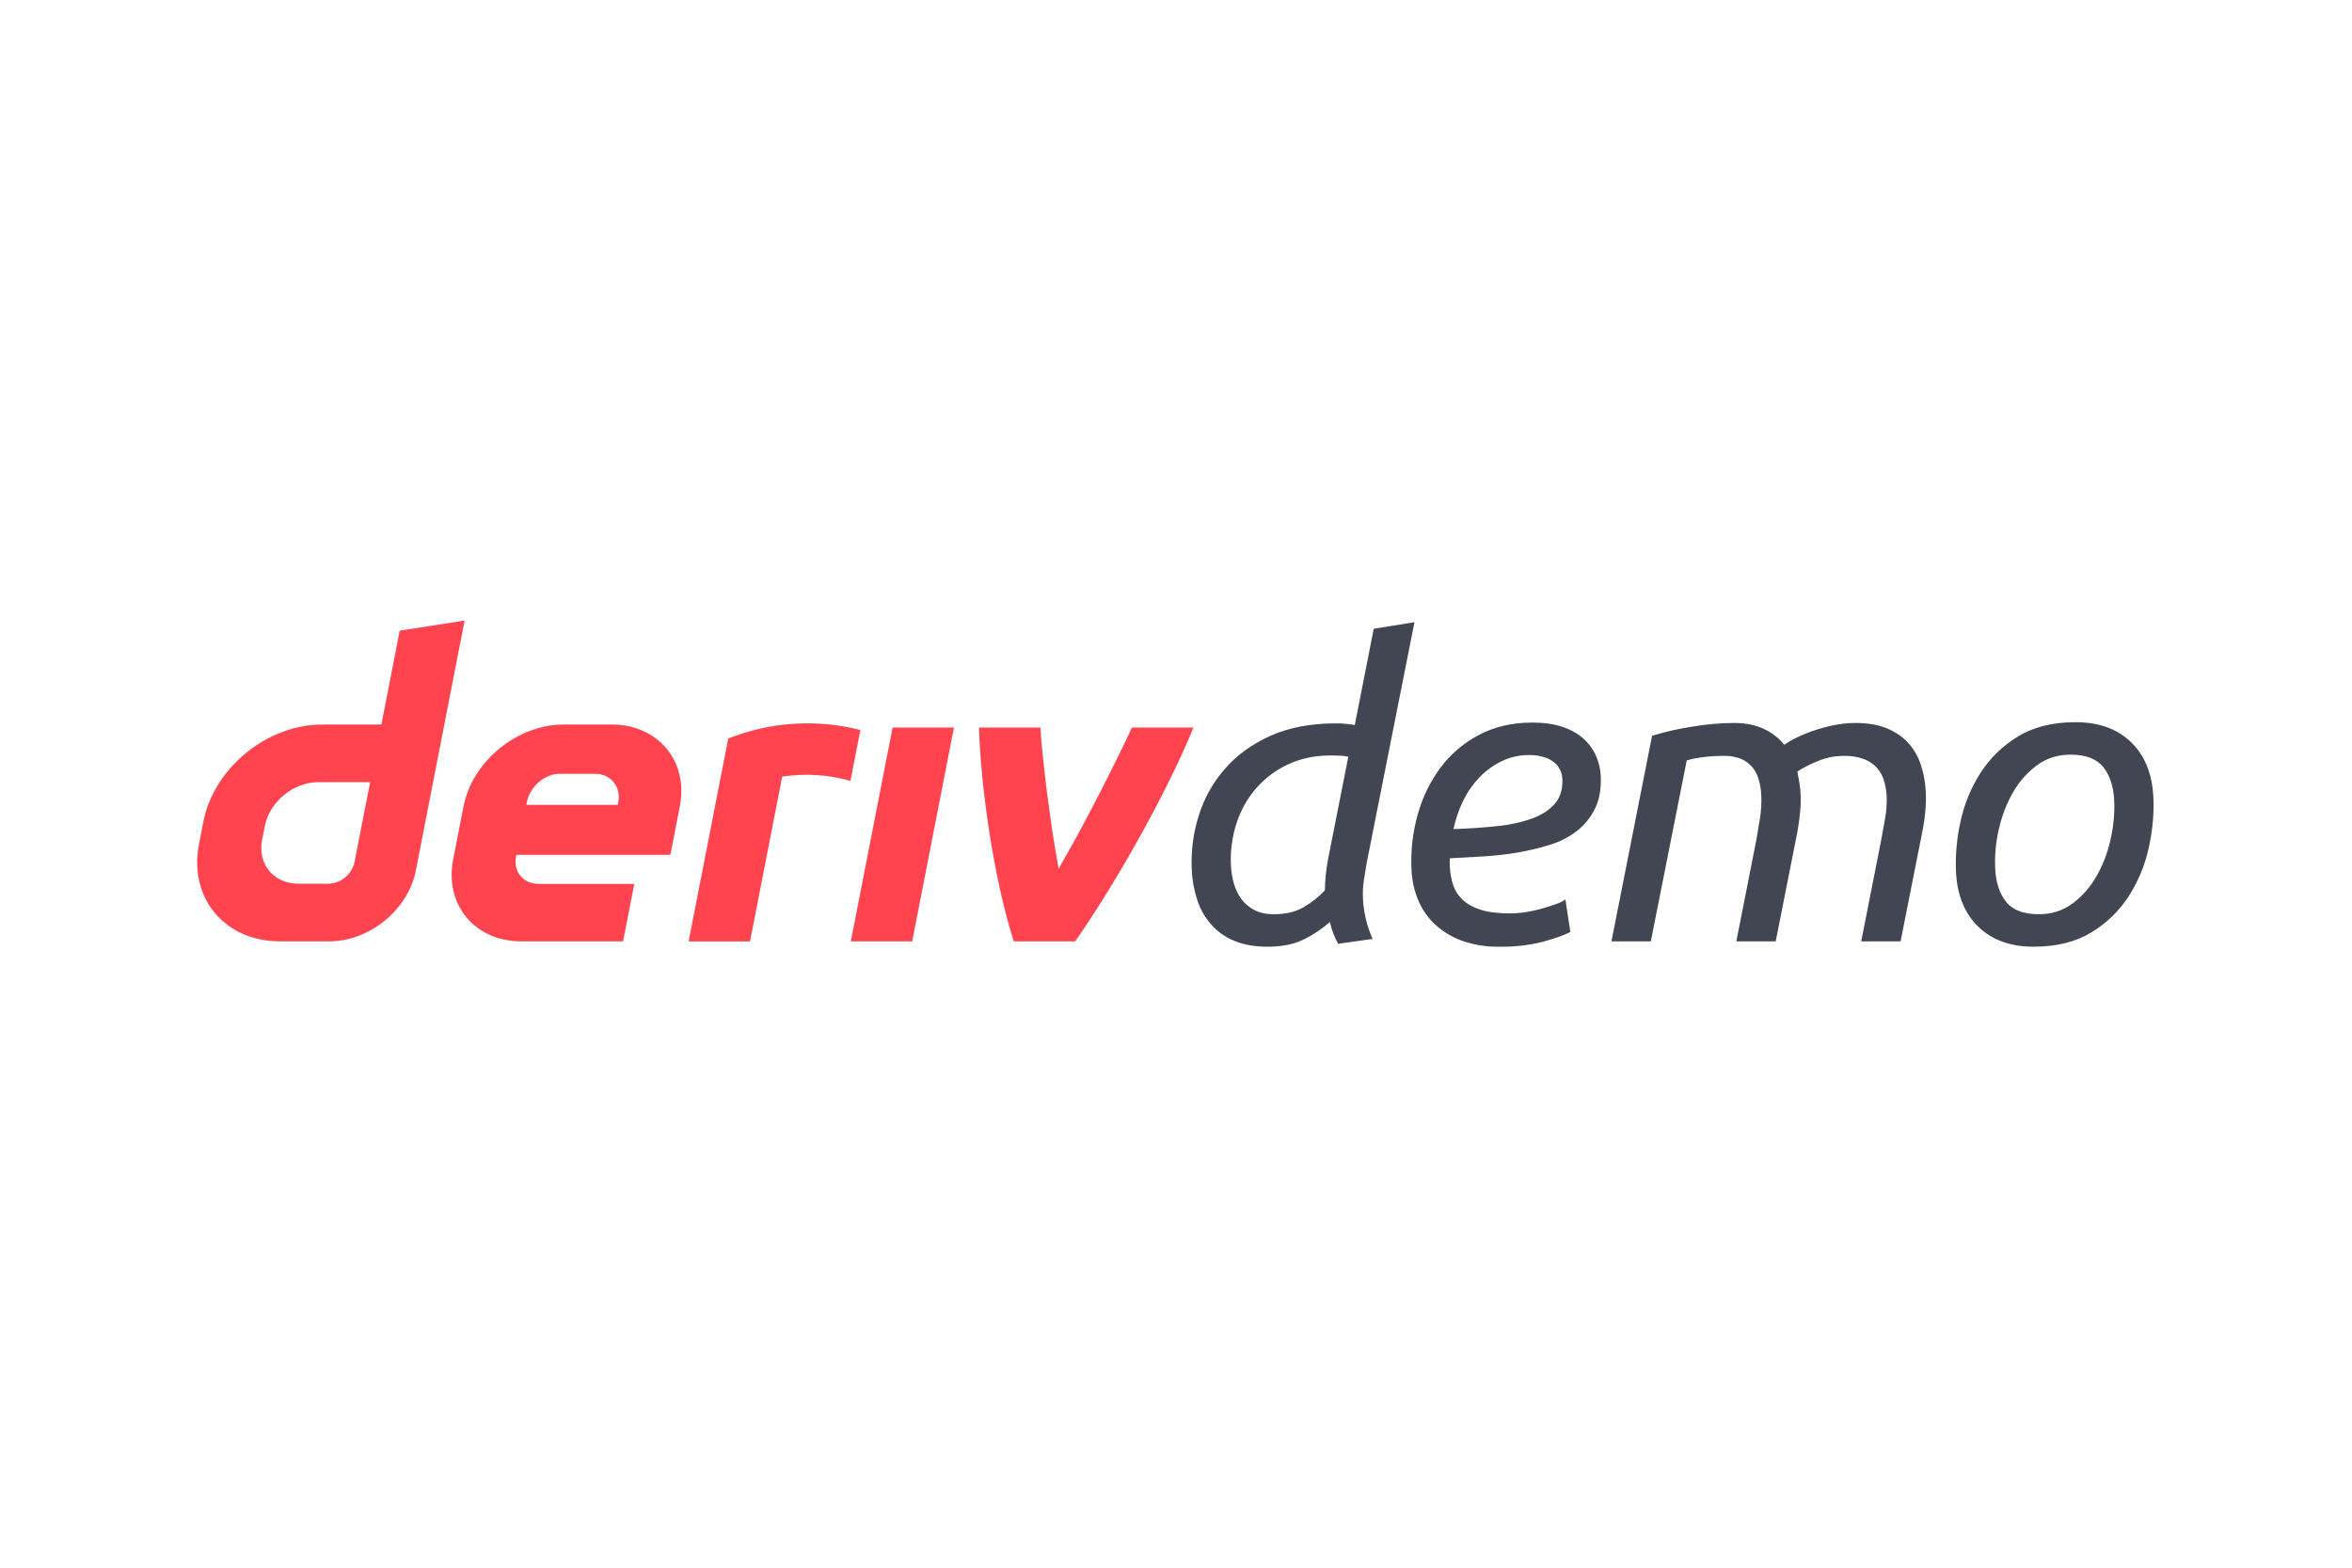
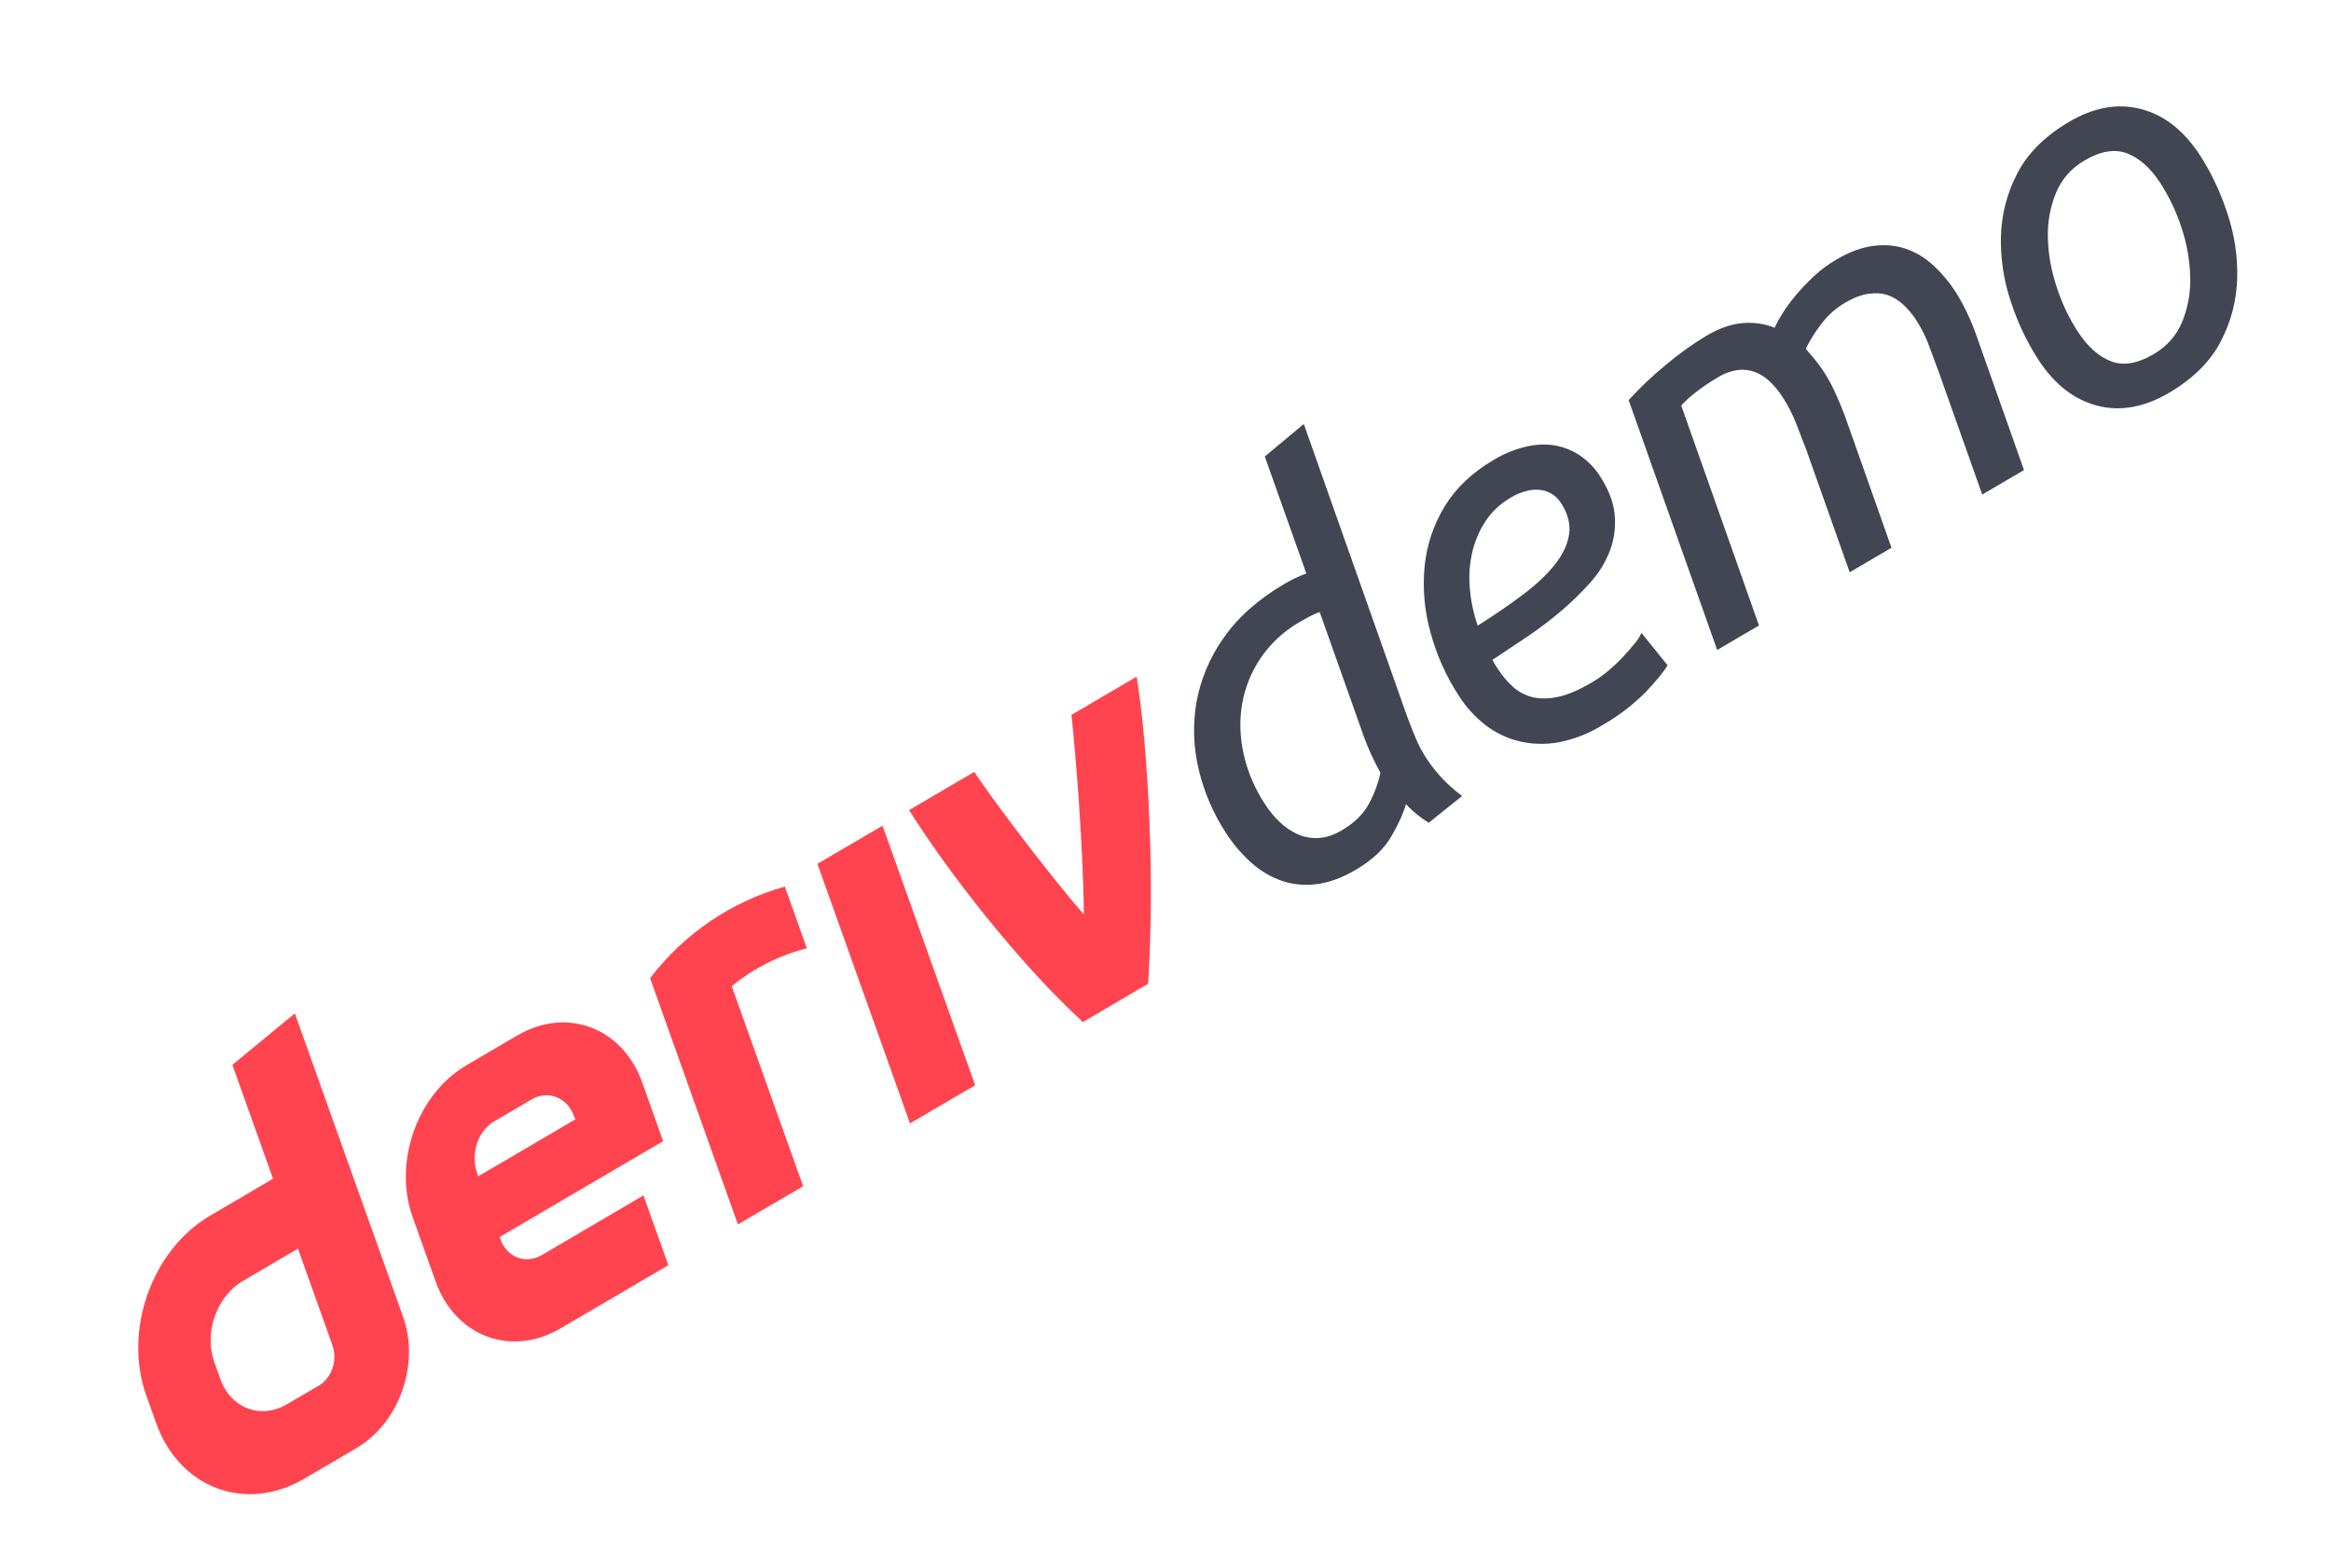
- <svg xmlns="http://www.w3.org/2000/svg" width="72" height="48" viewBox="0 0 72 48" fill="none">
-   <path d="m12.236 19.31-.561 2.874h-1.81c-1.69 0-3.317 1.33-3.638 2.97l-.136.699c-.32 1.641.789 2.97 2.478 2.97h1.51c1.23 0 2.416-.968 2.65-2.164L14.223 19l-1.988.31Zm-1.382 7.078a.843.843 0 0 1-.798.67h-.918c-.759 0-1.258-.598-1.115-1.337l.085-.436c.145-.737.878-1.337 1.637-1.337h1.586l-.477 2.44Zm15.192 2.435 1.278-6.548h1.879l-1.279 6.548h-1.88.002Zm.292-6.472-.304 1.558a4.913 4.913 0 0 0-2.09-.129c-.327 1.682-.655 3.364-.984 5.045h-1.88l1.213-6.212a6.549 6.549 0 0 1 4.045-.262Zm-7.616-.168H17.26c-1.425 0-2.8 1.122-3.07 2.506l-.318 1.628c-.27 1.385.665 2.507 2.09 2.507h3.111l.344-1.76h-2.924c-.474 0-.787-.373-.696-.836l.01-.055h4.714l.29-1.484c.27-1.384-.665-2.506-2.09-2.506h.002Zm.205 2.366-.012.095h-2.803l.016-.084c.091-.461.53-.867 1.006-.867h1.094c.47 0 .783.399.7.856Zm17.607-2.274c-.664 1.655-2.17 4.47-3.621 6.548h-1.88c-.626-1.978-1.009-4.734-1.064-6.548h1.88c.026.592.268 2.786.558 4.32.874-1.492 1.841-3.449 2.245-4.32h1.882Z" fill="#FF444F" />
-   <path d="M41.724 27.526a3.428 3.428 0 0 0 .294 1.222l-1.055.15a2.657 2.657 0 0 1-.254-.667 3.655 3.655 0 0 1-.74.504c-.31.168-.7.252-1.166.252-.38 0-.712-.057-.993-.17a1.912 1.912 0 0 1-.711-.485 2.131 2.131 0 0 1-.44-.75 3.41 3.41 0 0 1-.176-.95 4.709 4.709 0 0 1 .21-1.65 3.98 3.98 0 0 1 .797-1.435c.364-.42.829-.758 1.395-1.014.566-.256 1.234-.384 2.003-.384a3.3 3.3 0 0 1 .585.05l.58-2.947 1.247-.201-1.462 7.367c-.034.193-.064.378-.09.554a2.845 2.845 0 0 0-.024.554ZM39 27.992c.363 0 .668-.073.915-.22.248-.147.462-.317.642-.51a5.778 5.778 0 0 1 .096-.945l.622-3.148a1.609 1.609 0 0 0-.26-.032 6.21 6.21 0 0 0-.273-.006c-.493 0-.933.093-1.321.277a2.923 2.923 0 0 0-.98.743c-.266.31-.465.67-.595 1.077a3.564 3.564 0 0 0-.164 1.278c.01.193.04.378.092.554.052.177.129.334.231.472.102.139.235.25.399.334.164.084.362.126.596.126Zm6.904.995a3.27 3.27 0 0 1-1.149-.183 2.424 2.424 0 0 1-.829-.503 2.148 2.148 0 0 1-.516-.75 2.71 2.71 0 0 1-.2-.906 5.253 5.253 0 0 1 .188-1.7 4.35 4.35 0 0 1 .705-1.449c.317-.42.71-.753 1.182-1 .472-.248 1.014-.372 1.627-.372.355 0 .661.044.92.132.26.088.473.208.64.359.168.15.295.325.383.523.087.197.136.4.147.61.02.395-.038.729-.171 1.001a1.97 1.97 0 0 1-.55.687 2.55 2.55 0 0 1-.827.428c-.319.1-.652.18-.999.24-.347.058-.7.098-1.057.119-.357.02-.696.04-1.014.056a1.294 1.294 0 0 0-.005.164l.005.1c.01.194.042.377.098.549.056.172.152.323.288.453.136.13.32.233.553.309.233.075.535.113.907.113.164 0 .334-.015.51-.044.175-.03.341-.067.5-.114a5.91 5.91 0 0 0 .42-.138.929.929 0 0 0 .26-.132l.152.995c-.168.092-.442.19-.821.296a5.09 5.09 0 0 1-1.347.157Zm-1.409-3.602c.5-.016.957-.048 1.369-.094a4.347 4.347 0 0 0 1.064-.24c.296-.113.524-.266.683-.46.16-.192.231-.444.216-.755a.733.733 0 0 0-.058-.239.664.664 0 0 0-.167-.233.89.89 0 0 0-.313-.176 1.477 1.477 0 0 0-.483-.07c-.302 0-.582.064-.84.19a2.393 2.393 0 0 0-.681.497 2.819 2.819 0 0 0-.496.718 3.67 3.67 0 0 0-.294.862ZM56.8 22.136c.38 0 .705.057.975.17.269.114.488.267.657.46.17.193.295.418.377.674.082.256.13.527.144.812.009.185.004.384-.016.598a5.59 5.59 0 0 1-.092.623l-.664 3.35h-1.205l.611-3.098.117-.648a3.07 3.07 0 0 0 .05-.712 1.91 1.91 0 0 0-.082-.466 1.047 1.047 0 0 0-.214-.39 1.029 1.029 0 0 0-.395-.265 1.658 1.658 0 0 0-.614-.1c-.277 0-.542.052-.796.157a3.898 3.898 0 0 0-.632.321c.023.118.044.233.063.347.018.113.03.224.035.333.01.194.005.389-.016.586-.02.197-.047.392-.081.585l-.664 3.35h-1.205l.611-3.098c.034-.193.07-.41.11-.655.04-.243.054-.486.042-.73a2.049 2.049 0 0 0-.074-.46 1.085 1.085 0 0 0-.194-.384.905.905 0 0 0-.344-.258 1.323 1.323 0 0 0-.536-.094c-.216 0-.425.012-.626.038a3.04 3.04 0 0 0-.507.1l-1.1 5.541H49.33l1.244-6.296a9.06 9.06 0 0 1 1.262-.284 8.11 8.11 0 0 1 1.232-.107c.363 0 .673.061.93.183.256.122.463.283.62.485a2.99 2.99 0 0 1 .346-.202c.147-.075.317-.147.508-.214.19-.067.4-.126.626-.176.227-.05.46-.076.703-.076Zm5.458 6.851c-.708 0-1.273-.203-1.695-.61-.422-.408-.65-.968-.686-1.682a5.89 5.89 0 0 1 .138-1.536 4.52 4.52 0 0 1 .607-1.486 3.534 3.534 0 0 1 1.15-1.121c.477-.294 1.066-.44 1.766-.44.708 0 1.274.203 1.696.61.421.407.65.967.685 1.681.025.487-.021 1-.137 1.536a4.518 4.518 0 0 1-.607 1.486 3.532 3.532 0 0 1-1.15 1.121c-.478.294-1.067.44-1.767.44Zm.159-.995c.388 0 .73-.109 1.027-.327.295-.219.54-.498.736-.838.194-.34.338-.716.43-1.127.092-.411.128-.81.11-1.196-.022-.428-.134-.768-.336-1.02-.203-.252-.538-.378-1.004-.378-.389 0-.731.11-1.027.327a2.68 2.68 0 0 0-.736.838c-.195.34-.338.716-.43 1.127a4.46 4.46 0 0 0-.11 1.196c.022.428.133.768.336 1.02.202.252.537.378 1.004.378Z" fill="#414652" />
+ <svg xmlns="http://www.w3.org/2000/svg" width="58" height="39" viewBox="0 0 58 39" fill="none">
+   <path d="m5.782 26.5 1.012 2.835-1.562.916c-1.456.855-2.169 2.859-1.592 4.478l.246.689c.578 1.618 2.226 2.238 3.683 1.383l1.302-.764c1.062-.622 1.58-2.082 1.16-3.262L7.336 25.22 5.782 26.5Zm2.491 6.983c.13.364-.012.807-.34 1l-.791.463c-.655.384-1.397.105-1.658-.623l-.153-.43c-.26-.728.06-1.631.715-2.015l1.368-.803.859 2.408Zm14.37-5.525-2.304-6.46 1.62-.95 2.305 6.46-1.622.95h.001Zm-3.115-5.894.548 1.537a4.778 4.778 0 0 0-1.869.943l1.776 4.977-1.622.951-2.185-6.128a6.38 6.38 0 0 1 3.352-2.28Zm-6.656 3.704-1.262.74c-1.229.721-1.83 2.413-1.343 3.779l.572 1.605c.488 1.367 1.878 1.89 3.107 1.168l2.684-1.574-.62-1.736-2.521 1.48c-.41.24-.874.066-1.036-.39l-.02-.055L16.5 28.4l-.521-1.463c-.488-1.366-1.878-1.89-3.107-1.168Zm1.408 1.998.038.09-2.418 1.418-.03-.083c-.16-.455.007-1.037.417-1.278l.944-.554c.406-.238.883-.042 1.049.407Zm14.003-10.928c.289 1.805.454 5.066.284 7.645l-1.622.952c-1.569-1.44-3.333-3.693-4.325-5.275l1.622-.951c.33.512 1.68 2.337 2.728 3.552-.022-1.767-.205-3.993-.31-4.97l1.623-.953Z" fill="#FF444F" />
+   <path d="M35.492 18.873a3.628 3.628 0 0 0 .889.936l-.832.668a2.779 2.779 0 0 1-.566-.464c-.07.24-.194.515-.375.821-.182.307-.473.578-.876.814-.328.193-.643.31-.945.352-.303.042-.59.018-.865-.07a2.207 2.207 0 0 1-.769-.444 3.575 3.575 0 0 1-.647-.755 4.978 4.978 0 0 1-.677-1.57 4.132 4.132 0 0 1-.06-1.678 4.008 4.008 0 0 1 .676-1.606c.355-.514.864-.965 1.527-1.354a3.17 3.17 0 0 1 .253-.133 4.3 4.3 0 0 1 .279-.119l-1.033-2.91.97-.809 2.572 7.28c.071.189.142.367.212.537.069.17.158.338.267.504Zm-2.108 1.792c.313-.183.538-.403.675-.659.138-.255.234-.514.289-.777a6.177 6.177 0 0 1-.409-.887l-1.102-3.11c-.076.025-.157.06-.24.104a6.092 6.092 0 0 0-.24.133 2.963 2.963 0 0 0-.994.914c-.24.36-.392.746-.46 1.156-.067.41-.051.829.048 1.256.098.428.273.834.524 1.218.108.167.23.315.367.445.137.13.285.231.445.303.16.071.333.103.518.094.185-.008.378-.072.58-.19Zm6.473-2.61a3.2 3.2 0 0 1-1.086.42 2.41 2.41 0 0 1-.977-.029 2.211 2.211 0 0 1-.835-.403 2.854 2.854 0 0 1-.645-.704 5.554 5.554 0 0 1-.722-1.604 4.536 4.536 0 0 1-.145-1.643c.055-.533.22-1.028.498-1.487.278-.458.682-.843 1.211-1.153a2.79 2.79 0 0 1 .863-.348c.269-.053.515-.055.738-.005.223.05.424.14.602.27.178.131.326.287.444.468.222.34.347.666.374.975.027.31-.012.606-.117.888a2.529 2.529 0 0 1-.491.798c-.223.251-.468.49-.737.718a9.398 9.398 0 0 1-.85.641c-.297.2-.579.388-.845.564.03.062.057.111.081.148l.057.086c.109.167.232.313.37.437.137.125.3.21.484.257.185.046.398.044.638-.006.24-.05.52-.17.84-.358a3.02 3.02 0 0 0 .417-.297 4.21 4.21 0 0 0 .372-.354 5.75 5.75 0 0 0 .291-.336.917.917 0 0 0 .155-.248l.65.806c-.098.167-.283.393-.555.678a4.954 4.954 0 0 1-1.08.82Zm-3.09-2.484c.424-.268.8-.527 1.133-.777.331-.25.596-.5.793-.75.197-.251.314-.502.35-.754.037-.252-.032-.512-.207-.78a.77.77 0 0 0-.174-.184.683.683 0 0 0-.266-.122.885.885 0 0 0-.361.002 1.438 1.438 0 0 0-.453.183c-.261.153-.47.35-.626.592a2.403 2.403 0 0 0-.329.787 2.908 2.908 0 0 0-.054.888c.027.31.092.615.195.915Zm8.924-9.111c.328-.192.638-.306.929-.342.291-.036.56-.01.806.075.247.086.472.222.676.408.204.186.386.402.547.648.104.16.203.339.297.539.095.2.176.4.245.6l1.17 3.31-1.039.61-1.085-3.06c-.071-.189-.15-.4-.236-.635a3.241 3.241 0 0 0-.328-.656 2.016 2.016 0 0 0-.313-.373 1.086 1.086 0 0 0-.387-.238c-.14-.048-.3-.06-.479-.035-.18.025-.373.099-.582.221-.238.14-.44.321-.604.543a3.86 3.86 0 0 0-.378.604c.08.093.159.185.234.276.075.092.143.184.204.278.11.167.206.343.291.528.085.186.163.373.235.561l1.17 3.31-1.04.61-1.084-3.06a69.74 69.74 0 0 0-.246-.637 3.655 3.655 0 0 0-.344-.67 2.164 2.164 0 0 0-.303-.37 1.128 1.128 0 0 0-.367-.242.906.906 0 0 0-.43-.056 1.29 1.29 0 0 0-.512.188c-.187.109-.36.226-.521.35a2.96 2.96 0 0 0-.385.346l1.935 5.475-1.04.61-2.203-6.219a8.83 8.83 0 0 1 .941-.89 7.89 7.89 0 0 1 1.007-.719c.313-.183.612-.286.897-.308.284-.021.547.017.787.117a2.98 2.98 0 0 1 .194-.354c.088-.142.197-.29.326-.447.13-.156.28-.314.449-.473.169-.16.358-.3.566-.423Zm8.273 3.32c-.612.358-1.205.464-1.78.316-.576-.149-1.065-.53-1.467-1.146a6.234 6.234 0 0 1-.68-1.434 4.727 4.727 0 0 1-.25-1.626 3.585 3.585 0 0 1 .408-1.576c.26-.503.691-.931 1.295-1.286.61-.358 1.204-.463 1.78-.315.576.148 1.064.53 1.466 1.145.274.42.501.898.68 1.434.18.536.264 1.077.25 1.626a3.583 3.583 0 0 1-.408 1.577c-.26.502-.69.93-1.294 1.285Zm-.382-.963c.336-.197.574-.467.716-.81a2.74 2.74 0 0 0 .199-1.117 4.2 4.2 0 0 0-.215-1.218 4.725 4.725 0 0 0-.529-1.117c-.24-.37-.514-.615-.82-.736-.306-.12-.66-.064-1.062.173a1.653 1.653 0 0 0-.715.81 2.736 2.736 0 0 0-.2 1.116c.009.4.08.806.216 1.218.134.412.31.784.528 1.117.241.37.514.615.82.736.306.121.66.064 1.062-.172Z" fill="#414652" />
</svg>
